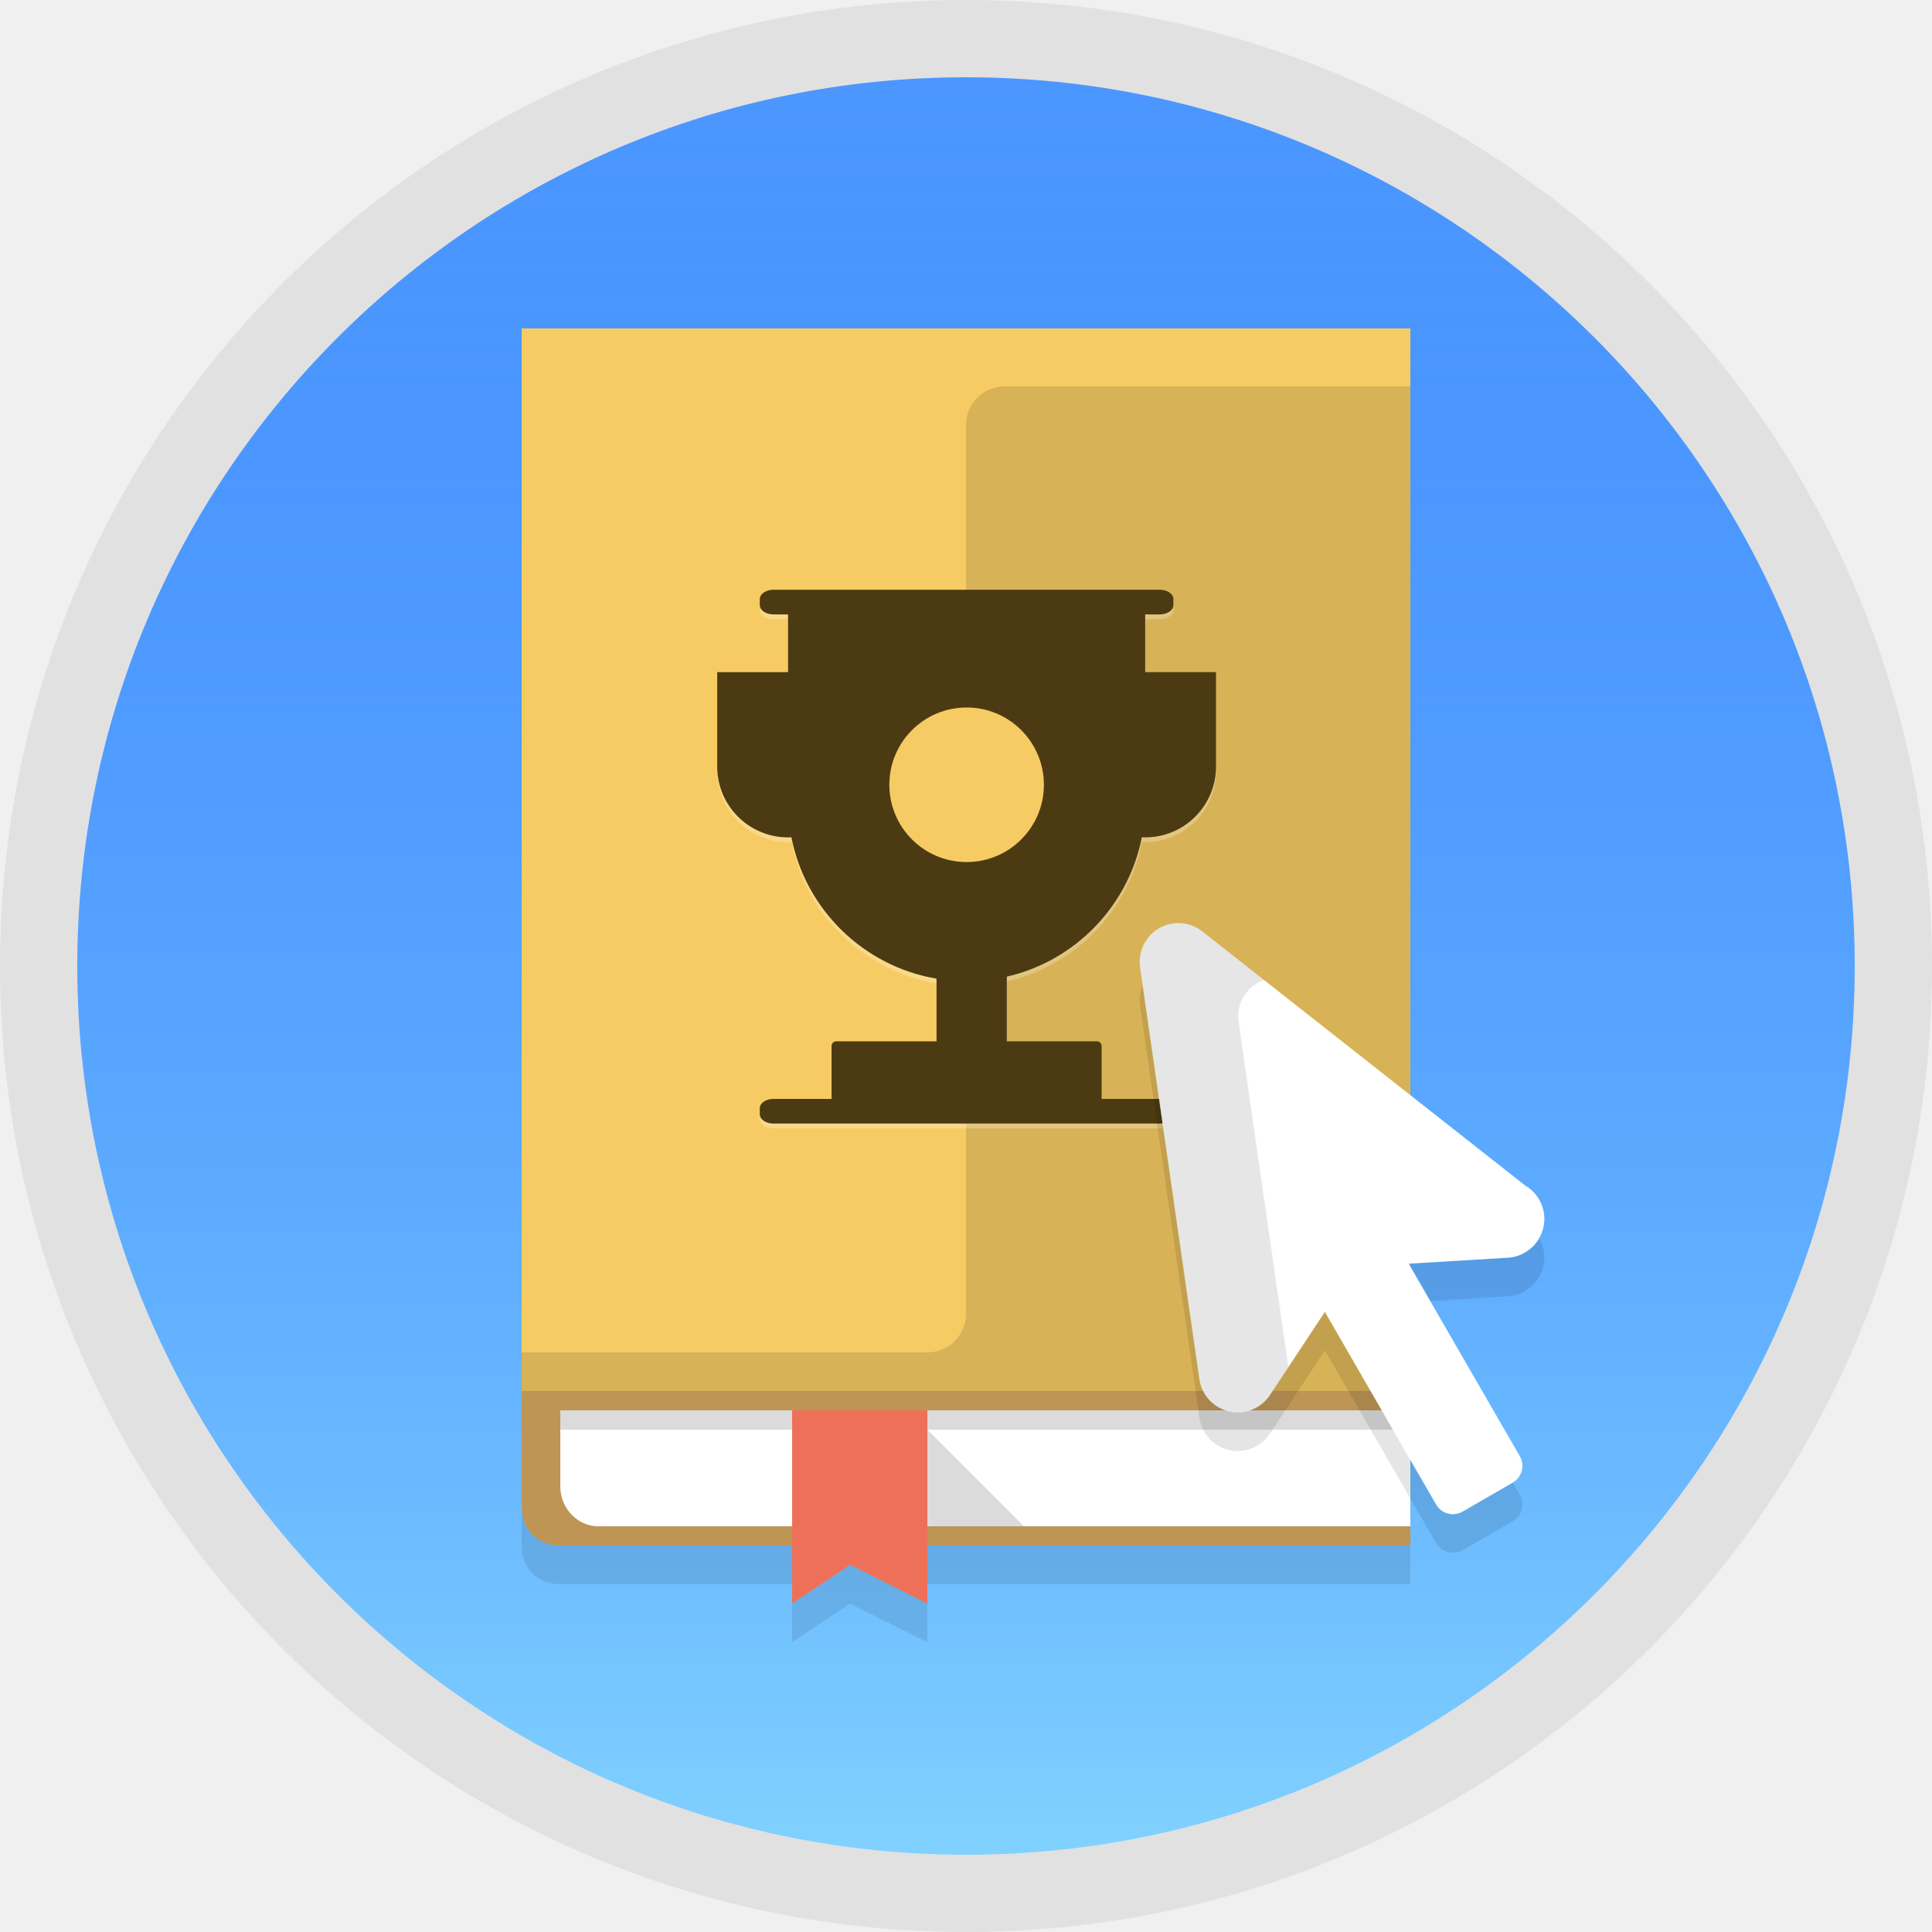
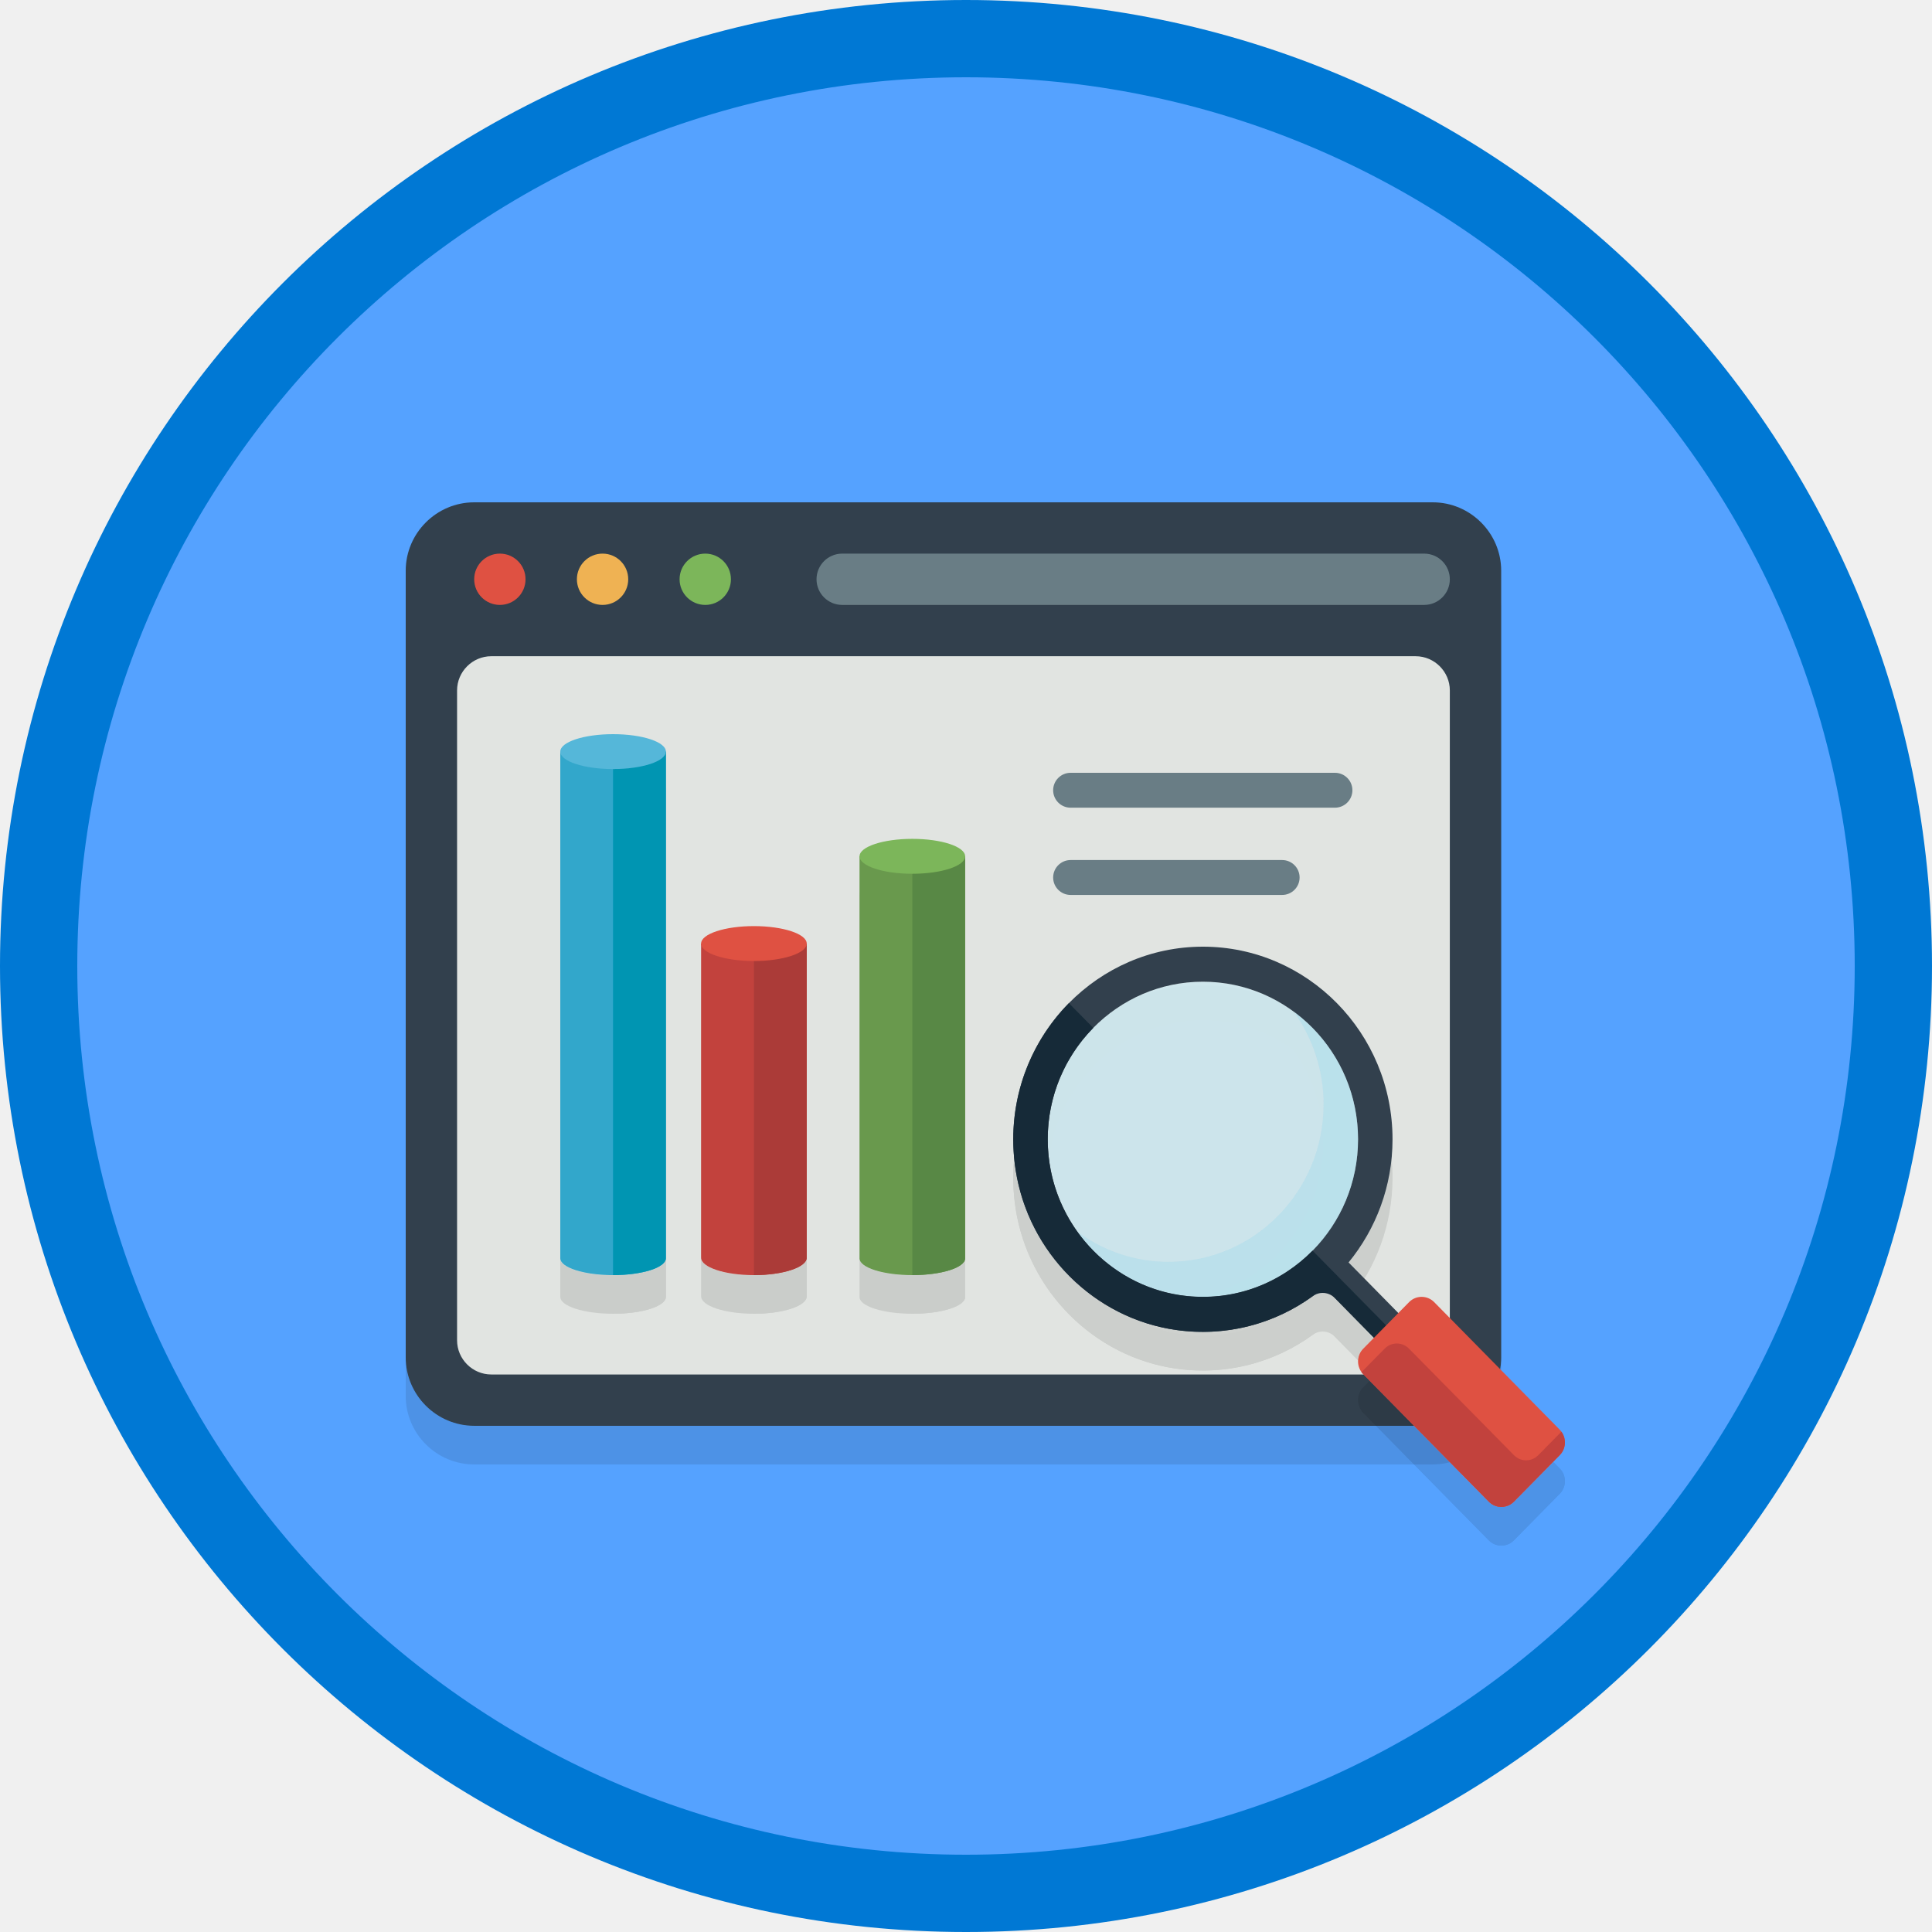
<svg xmlns="http://www.w3.org/2000/svg" xmlns:xlink="http://www.w3.org/1999/xlink" width="100px" height="100px" viewBox="0 0 100 100" version="1.1">
  <defs>
-     <linearGradient x1="50%" y1="100%" x2="50%" y2="3.061617e-15%" id="linearGradient-1">
-       <stop stop-color="#FFFFFF" stop-opacity="0.738" offset="0%" />
-       <stop stop-color="#000000" stop-opacity="0.151" offset="100%" />
-     </linearGradient>
-     <rect id="path-2" x="0" y="0" width="96" height="96" rx="48" />
-     <filter x="-8.3%" y="-5.9%" width="116.7%" height="111.8%" filterUnits="objectBoundingBox" id="filter-4">
+     <rect id="path-1" x="0" y="0" width="96" height="96" rx="48" />
+     <filter x="-7.0%" y="-8.3%" width="114.0%" height="116.7%" filterUnits="objectBoundingBox" id="filter-3">
+       <feOffset dx="0" dy="2" in="SourceAlpha" result="shadowOffsetOuter1" />
+       <feColorMatrix values="0 0 0 0 0   0 0 0 0 0   0 0 0 0 0  0 0 0 0.098 0" type="matrix" in="shadowOffsetOuter1" result="shadowMatrixOuter1" />
+       <feMerge>
+         <feMergeNode in="shadowMatrixOuter1" />
+         <feMergeNode in="SourceGraphic" />
+       </feMerge>
+     </filter>
+     <filter x="-19.1%" y="-14.3%" width="138.4%" height="128.6%" filterUnits="objectBoundingBox" id="filter-4">
+       <feOffset dx="0" dy="2" in="SourceAlpha" result="shadowOffsetOuter1" />
+       <feColorMatrix values="0 0 0 0 0   0 0 0 0 0   0 0 0 0 0  0 0 0 0.1 0" type="matrix" in="shadowOffsetOuter1" result="shadowMatrixOuter1" />
+       <feMerge>
+         <feMergeNode in="shadowMatrixOuter1" />
+         <feMergeNode in="SourceGraphic" />
+       </feMerge>
+     </filter>
+     <filter x="-13.3%" y="-13.8%" width="126.7%" height="127.6%" filterUnits="objectBoundingBox" id="filter-5">
      <feOffset dx="0" dy="2" in="SourceAlpha" result="shadowOffsetOuter1" />
      <feColorMatrix values="0 0 0 0 0   0 0 0 0 0   0 0 0 0 0  0 0 0 0.096 0" type="matrix" in="shadowOffsetOuter1" result="shadowMatrixOuter1" />
      <feMerge>
        <feMergeNode in="shadowMatrixOuter1" />
        <feMergeNode in="SourceGraphic" />
      </feMerge>
    </filter>
-     <path d="M3.789,1.332 L3.034,1.332 C2.643,1.332 2.326,1.116 2.326,0.849 L2.326,0.816 L2.326,0.539 C2.326,0.272 2.643,0.056 3.034,0.056 L22.511,0.056 L23.03,0.056 C23.42,0.056 23.736,0.272 23.736,0.539 L23.736,0.849 C23.736,1.116 23.42,1.332 23.03,1.332 L22.275,1.332 L22.275,4.319 L25.941,4.319 L25.941,9.208 C25.941,11.232 24.3,12.873 22.275,12.873 C22.217,12.873 22.158,12.872 22.101,12.869 C21.398,16.438 18.641,19.269 15.113,20.081 L15.113,23.428 L19.776,23.428 C19.911,23.428 20.022,23.538 20.022,23.675 L20.022,26.409 L22.511,26.409 L23.03,26.409 C23.42,26.409 23.736,26.626 23.736,26.893 L23.736,27.202 C23.736,27.47 23.42,27.686 23.03,27.686 L3.034,27.686 C2.643,27.686 2.326,27.47 2.326,27.202 L2.326,27.17 L2.326,26.893 C2.326,26.626 2.643,26.409 3.034,26.409 L6.041,26.409 L6.041,23.675 C6.041,23.538 6.152,23.428 6.288,23.428 L11.474,23.428 L11.474,20.185 C7.696,19.544 4.7,16.613 3.963,12.869 C3.905,12.872 3.847,12.873 3.789,12.873 C1.764,12.873 0.122,11.232 0.122,9.208 L0.122,4.319 L3.789,4.319 L3.789,1.332 Z" id="path-5" />
-     <filter x="-0.5%" y="-0.5%" width="101.0%" height="101.8%" filterUnits="objectBoundingBox" id="filter-6">
-       <feOffset dx="0" dy="0.25" in="SourceAlpha" result="shadowOffsetOuter1" />
-       <feColorMatrix values="0 0 0 0 1   0 0 0 0 1   0 0 0 0 1  0 0 0 0.249 0" type="matrix" in="shadowOffsetOuter1" />
-     </filter>
-     <filter x="-13.3%" y="-11.1%" width="126.7%" height="122.2%" filterUnits="objectBoundingBox" id="filter-7">
-       <feOffset dx="0" dy="2" in="SourceAlpha" result="shadowOffsetOuter1" />
-       <feColorMatrix values="0 0 0 0 0   0 0 0 0 0   0 0 0 0 0  0 0 0 0.103 0" type="matrix" in="shadowOffsetOuter1" result="shadowMatrixOuter1" />
-       <feMerge>
-         <feMergeNode in="shadowMatrixOuter1" />
-         <feMergeNode in="SourceGraphic" />
-       </feMerge>
-     </filter>
-     <path d="M24.748,24.446 L16.847,4.693 C16.544,3.934 15.807,3.436 14.99,3.436 C14.173,3.436 13.436,3.934 13.133,4.693 L5.133,24.693 C4.825,25.464 5.025,26.345 5.635,26.908 C6.248,27.471 7.141,27.595 7.884,27.225 L14.99,23.672 L22.095,27.225 C22.38,27.367 22.685,27.436 22.99,27.436 C22.997,27.435 23.004,27.435 23.009,27.436 C24.115,27.436 25.009,26.54 25.009,25.436 C25.009,25.076 24.915,24.738 24.748,24.446" id="path-8" />
-     <filter x="-12.5%" y="-10.4%" width="125.0%" height="120.8%" filterUnits="objectBoundingBox" id="filter-9">
-       <feOffset dx="3" dy="5" in="SourceAlpha" result="shadowOffsetInner1" />
-       <feComposite in="shadowOffsetInner1" in2="SourceAlpha" operator="arithmetic" k2="-1" k3="1" result="shadowInnerInner1" />
-       <feColorMatrix values="0 0 0 0 0   0 0 0 0 0   0 0 0 0 0  0 0 0 0.098 0" type="matrix" in="shadowInnerInner1" />
-     </filter>
  </defs>
  <g id="Badges" stroke="none" stroke-width="1" fill="none" fill-rule="evenodd">
-     <g id="Special-Badges" transform="translate(-50, -860)">
-       <g id="Special-Badges/generic-badge" transform="translate(50, 860)">
+     <g id="Microsoft-Graphs" transform="translate(-50, -860)">
+       <g id="Microsoft-Graphs/optimize-data-usage-when-using-query-parameters-with-microsoft-graph" transform="translate(50, 860)">
        <g id="Mask" transform="translate(2, 2)">
-           <mask id="mask-3" fill="white">
-             <use xlink:href="#path-2" />
+           <mask id="mask-2" fill="white">
+             <use xlink:href="#path-1" />
          </mask>
-           <g id="BG">
-             <use fill="#55A2FF" xlink:href="#path-2" />
-             <use fill-opacity="0.75" fill="url(#linearGradient-1)" style="mix-blend-mode: overlay;" xlink:href="#path-2" />
+           <use id="BG" fill="#55A2FF" xlink:href="#path-1" />
+           <g id="Browser" filter="url(#filter-3)" mask="url(#mask-2)">
+             <g transform="translate(19, 24)">
+               <path d="M3.544,47.799 C1.595,47.799 0,46.206 0,44.258 L0,3.541 C0,1.593 1.595,0 3.544,0 L53.157,0 C55.106,0 56.701,1.593 56.701,3.541 L56.701,44.258 C56.701,46.206 55.106,47.799 53.157,47.799 L3.544,47.799" id="Fill-1485" fill="#30404D" />
+               <path d="M4.43,45.143 C3.455,45.143 2.658,44.347 2.658,43.373 L2.658,9.737 C2.658,8.763 3.455,7.966 4.43,7.966 L52.271,7.966 C53.246,7.966 54.043,8.763 54.043,9.737 L54.043,43.373 C54.043,44.347 53.246,45.143 52.271,45.143 L4.43,45.143" id="Fill-1486" fill="#E1E4E1" />
+               <path d="M3.544,3.983 C3.544,3.249 4.139,2.655 4.873,2.655 C5.607,2.655 6.202,3.249 6.202,3.983 C6.202,4.716 5.607,5.311 4.873,5.311 C4.139,5.311 3.544,4.716 3.544,3.983" id="Fill-1487" fill="#DF5142" />
+               <path d="M8.86,3.983 C8.86,3.249 9.455,2.655 10.188,2.655 C10.923,2.655 11.517,3.249 11.517,3.983 C11.517,4.716 10.923,5.311 10.188,5.311 C9.455,5.311 8.86,4.716 8.86,3.983" id="Fill-1488" fill="#EFB252" />
+               <path d="M14.175,3.983 C14.175,3.249 14.771,2.655 15.504,2.655 C16.239,2.655 16.833,3.249 16.833,3.983 C16.833,4.716 16.239,5.311 15.504,5.311 C14.771,5.311 14.175,4.716 14.175,3.983" id="Fill-1489" fill="#7CB65A" />
+               <path d="M52.714,5.311 L22.592,5.311 C21.858,5.311 21.263,4.716 21.263,3.983 C21.263,3.25 21.858,2.655 22.592,2.655 L52.714,2.655 C53.448,2.655 54.043,3.25 54.043,3.983 C54.043,4.716 53.448,5.311 52.714,5.311" id="Fill-1490" fill="#697D85" />
+             </g>
          </g>
-           <g id="Book-1" filter="url(#filter-4)" mask="url(#mask-3)">
-             <g transform="translate(24, 14)" id="Book">
-               <g transform="translate(0.167481, 0.387536)">
-                 <path d="M0.833,55.612 L0.833,61.612 C0.84,62.807 1.671,63.615 2.833,63.612 L46.833,63.612 L46.833,55.612 L0.833,55.612 Z" id="Shape" fill="#BE9555" fill-rule="nonzero" />
-                 <path d="M2.833,56.612 L2.833,60.612 C2.867,61.718 3.753,62.615 4.788,62.612 L46.833,62.612 L46.833,56.612 L2.833,56.612 Z" id="Shape" fill="#FFFFFF" fill-rule="nonzero" />
-                 <polygon id="Shape" fill="#4F4D52" fill-rule="nonzero" opacity="0.2" points="2.833 56.612 2.833 57.612 46.833 57.612 46.833 56.612" />
-                 <polygon id="Shape" fill="#4F4D52" fill-rule="nonzero" opacity="0.2" points="20.833 56.612 26.833 62.612 20.833 62.612" />
-                 <polygon id="Shape" fill="#EF6F59" fill-rule="nonzero" points="21.833 66.612 17.833 64.612 14.833 66.612 14.833 56.612 21.833 56.612" />
-                 <polygon id="Shape" fill="#F7CB64" fill-rule="nonzero" points="46.833 55.612 0.833 55.612 0.833 0.612 46.833 0.612" />
-                 <path d="M23.833,51.612 C23.833,52.716 22.938,53.612 21.833,53.612 L0.833,53.612 L0.833,55.612 L46.833,55.612 L46.833,3.612 L25.833,3.612 C24.727,3.612 23.833,4.507 23.833,5.612 L23.833,51.612 Z" id="Fill-361" fill-opacity="0.127" fill="#000000" />
+           <g id="Data" mask="url(#mask-2)">
+             <g transform="translate(27, 36)">
+               <rect id="Rectangle" fill="#697D85" fill-rule="nonzero" x="25.511" y="2" width="15.489" height="1.806" rx="0.903" />
+               <rect id="Rectangle" fill="#697D85" fill-rule="nonzero" x="25.511" y="6.516" width="12.756" height="1.806" rx="0.903" />
+               <g id="Bar-Graphs" filter="url(#filter-4)" stroke-width="1" fill="none" fill-rule="evenodd">
+                 <path d="M15.489,6.323 L15.489,27.133 C15.489,27.612 16.711,28 18.222,28 C19.733,28 20.956,27.612 20.956,27.133 L20.956,6.323 L15.489,6.323" id="Fill-878" fill="#69994E" />
+                 <path d="M7.289,10.839 L7.289,27.097 C7.289,27.595 8.513,28 10.022,28 C11.532,28 12.756,27.595 12.756,27.097 L12.756,10.839 L7.289,10.839" id="Fill-879" fill="#C2423D" />
+                 <path d="M0,0.903 L0,27.126 C0,27.608 1.224,28 2.733,28 C4.243,28 5.467,27.608 5.467,27.126 L5.467,0.903 L0,0.903" id="Fill-880" fill="#33A7CB" />
+                 <path d="M2.733,0.903 L2.733,28 C4.243,28 5.467,27.608 5.467,27.126 L5.467,0.903 L2.733,0.903" id="Fill-881" fill="#0095B2" />
+                 <path d="M10.022,10.839 L10.022,28 C11.531,28 12.756,27.595 12.756,27.097 L12.756,10.839 L10.022,10.839" id="Fill-882" fill="#AB3B37" />
+                 <path d="M18.222,6.323 L18.222,28 C19.733,28 20.956,27.612 20.956,27.133 L20.956,6.323 L18.222,6.323" id="Fill-883" fill="#598844" />
+                 <path d="M20.956,6.323 C20.956,6.821 19.733,7.226 18.222,7.226 C16.711,7.226 15.489,6.821 15.489,6.323 C15.489,5.824 16.711,5.419 18.222,5.419 C19.733,5.419 20.956,5.824 20.956,6.323" id="Fill-884" fill="#7CB65A" />
+                 <path d="M12.756,10.839 C12.756,11.337 11.532,11.742 10.022,11.742 C8.513,11.742 7.289,11.337 7.289,10.839 C7.289,10.34 8.513,9.935 10.022,9.935 C11.532,9.935 12.756,10.34 12.756,10.839" id="Fill-885" fill="#DF5142" />
+                 <path d="M5.467,0.903 C5.467,1.402 4.243,1.806 2.733,1.806 C1.224,1.806 0,1.402 0,0.903 C0,0.404 1.224,0 2.733,0 C4.243,0 5.467,0.404 5.467,0.903" id="Fill-886" fill="#55B7D9" />
              </g>
            </g>
          </g>
-           <g id="Trophey" mask="url(#mask-3)">
-             <g transform="translate(35, 28.46969)">
-               <g id="Combined-Shape" fill="none">
-                 <use fill="black" fill-opacity="1" filter="url(#filter-6)" xlink:href="#path-5" />
-                 <use fill="#4C3B12" fill-rule="evenodd" xlink:href="#path-5" />
-               </g>
-               <circle id="Oval" fill="#F7CB64" fill-rule="evenodd" cx="13.032" cy="10.15" r="4" />
-             </g>
-           </g>
-           <g id="Group-8" filter="url(#filter-7)" mask="url(#mask-3)">
-             <g transform="translate(49, 41)">
-               <rect id="Rectangle" fill="#FFFFFF" fill-rule="evenodd" transform="translate(20, 24.09644) rotate(-30) translate(-20, -24.09644) " x="17.5" y="12.096" width="5" height="24" rx="1" />
-               <g id="Fill-188" fill="none" transform="translate(15, 15.43619) rotate(-30) translate(-15, -15.43619) ">
-                 <use fill="#FFFFFF" fill-rule="evenodd" xlink:href="#path-8" />
-                 <use fill="black" fill-opacity="1" filter="url(#filter-9)" xlink:href="#path-8" />
+           <g id="Magnify" filter="url(#filter-5)" mask="url(#mask-2)">
+             <g transform="translate(50, 47)" id="Group-30">
+               <g>
+                 <g id="Group-31">
+                   <path d="M18.292,9.969 C18.292,14.473 14.696,18.125 10.262,18.125 C5.827,18.125 2.231,14.473 2.231,9.969 C2.231,5.465 5.827,1.812 10.262,1.812 C14.696,1.812 18.292,5.465 18.292,9.969" id="Fill-1290" fill="#C7E7F1" opacity="0.703" />
+                   <path d="M2.231,9.969 C2.231,5.471 5.831,1.812 10.262,1.812 C14.687,1.812 18.292,5.471 18.292,9.969 C18.292,14.466 14.687,18.125 10.262,18.125 C5.831,18.125 2.231,14.466 2.231,9.969 Z M21.598,20.203 L17.802,16.344 C19.22,14.615 20.077,12.392 20.077,9.969 C20.077,4.472 15.673,0 10.262,0 C4.85,0 0.446,4.472 0.446,9.969 C0.446,15.466 4.85,19.938 10.262,19.938 C12.648,19.938 14.835,19.068 16.539,17.625 L20.34,21.484 L21.598,20.203 L21.598,20.203 Z" id="Fill-1292" fill="#30404D" />
+                   <path d="M14.973,3.373 C15.932,4.717 16.508,6.367 16.508,8.156 C16.508,12.661 12.912,16.312 8.477,16.312 C6.715,16.312 5.091,15.729 3.766,14.752 C5.224,16.793 7.589,18.125 10.262,18.125 C14.696,18.125 18.292,14.473 18.292,9.969 C18.292,7.254 16.981,4.855 14.973,3.373" id="Fill-1293" fill="#ABDCEC" opacity="0.527" />
+                   <path d="M8.87,19.839 C11.515,20.212 13.996,19.503 15.95,18.088 C16.302,17.832 16.784,17.874 17.092,18.186 L19.707,20.844 L20.969,20.844 L15.937,15.733 C14.304,17.391 11.975,18.341 9.441,18.083 C5.684,17.701 2.646,14.617 2.271,10.803 C2.017,8.228 2.954,5.862 4.586,4.204 L3.324,2.923 C1.214,5.069 0.054,8.185 0.567,11.549 C1.218,15.836 4.64,19.244 8.87,19.839" id="Fill-1294" fill="#182A37" />
+                   <path d="M28.732,25.001 C29.089,25.363 29.089,25.956 28.732,26.318 L26.359,28.728 C26.002,29.091 25.417,29.091 25.06,28.728 L18.56,22.124 C18.203,21.762 18.203,21.169 18.56,20.807 L20.934,18.397 C21.29,18.034 21.875,18.034 22.232,18.397 L28.732,25.001" id="Fill-1296" fill="#DF5142" />
+                   <path d="M28.817,25.107 L27.621,26.32 C27.273,26.674 26.711,26.674 26.363,26.32 L20.929,20.805 C20.581,20.451 20.019,20.451 19.671,20.805 L18.475,22.018 C18.475,22.026 18.475,22.03 18.475,22.038 L25.06,28.728 C25.417,29.091 26.002,29.091 26.359,28.728 L28.732,26.318 C29.058,25.989 29.085,25.471 28.817,25.107" id="Fill-1297" fill="#C2423D" />
+                 </g>
              </g>
            </g>
          </g>
        </g>
-         <rect id="Azure-Border" stroke="#E1E1E1" stroke-width="4" x="2" y="2" width="96" height="96" rx="48" />
+         <g id="Azure-Border" stroke="#0078D4" stroke-width="4">
+           <rect x="2" y="2" width="96" height="96" rx="48" />
+         </g>
      </g>
    </g>
  </g>
</svg>
